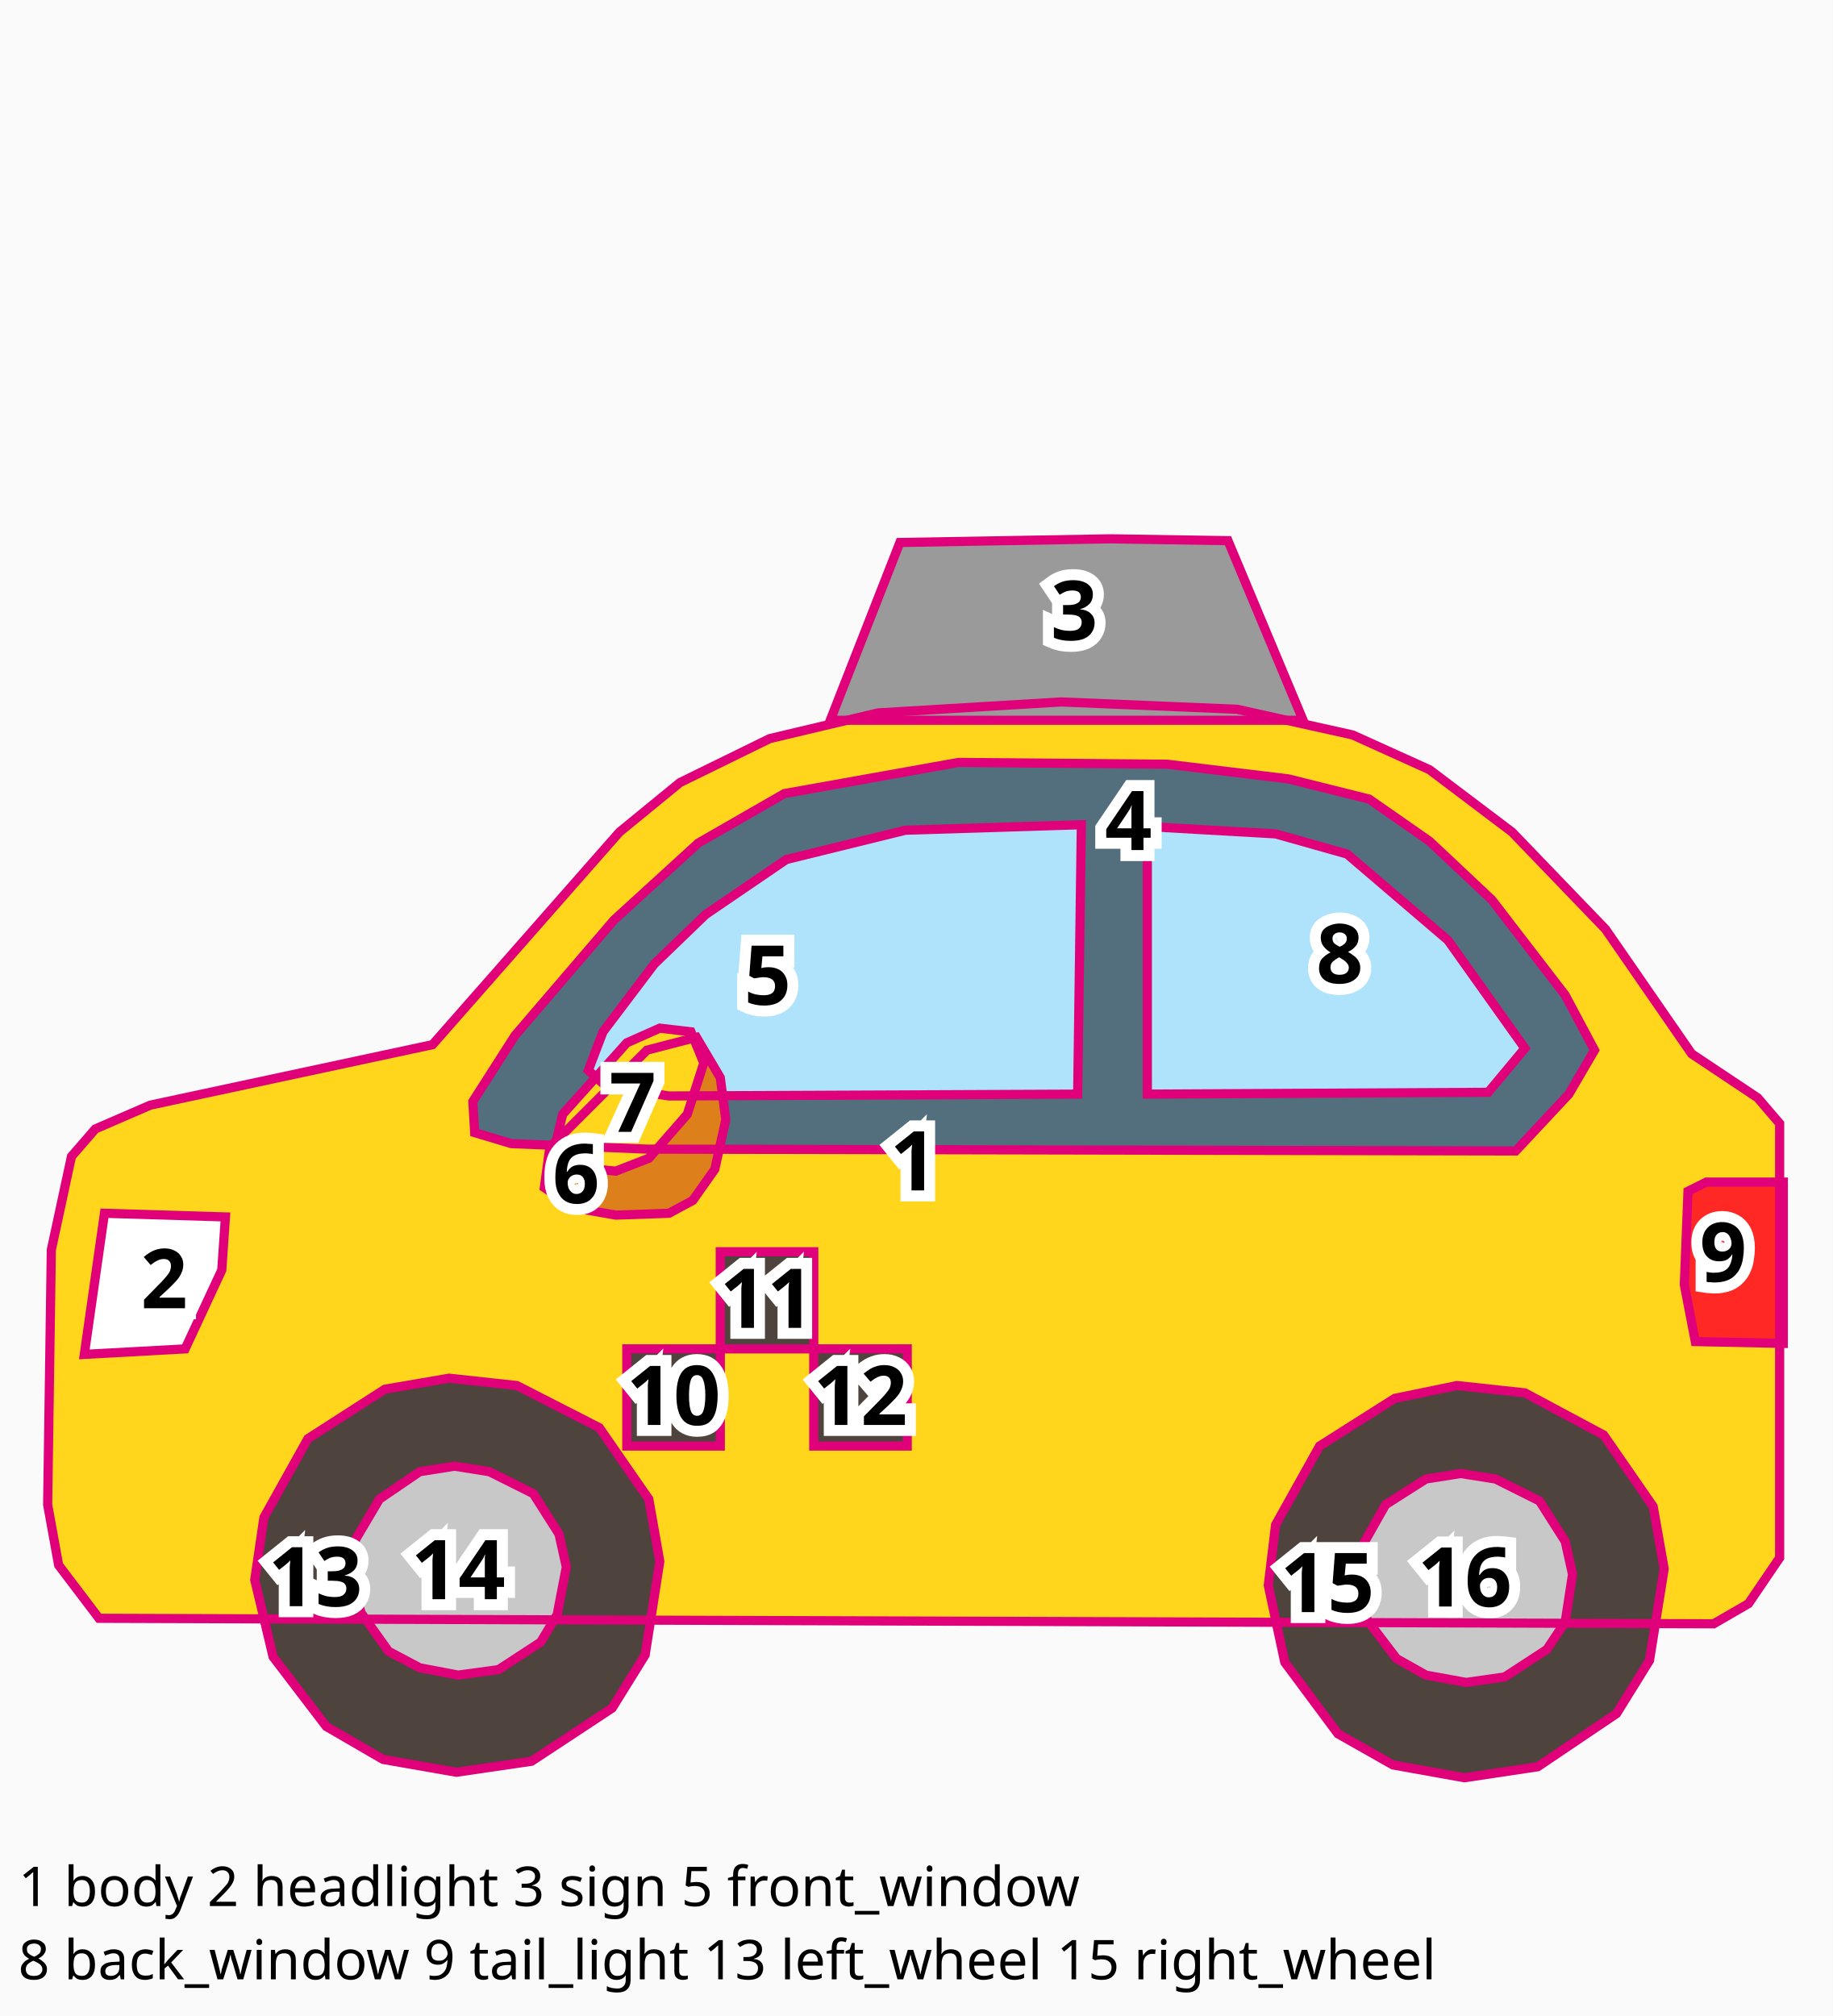
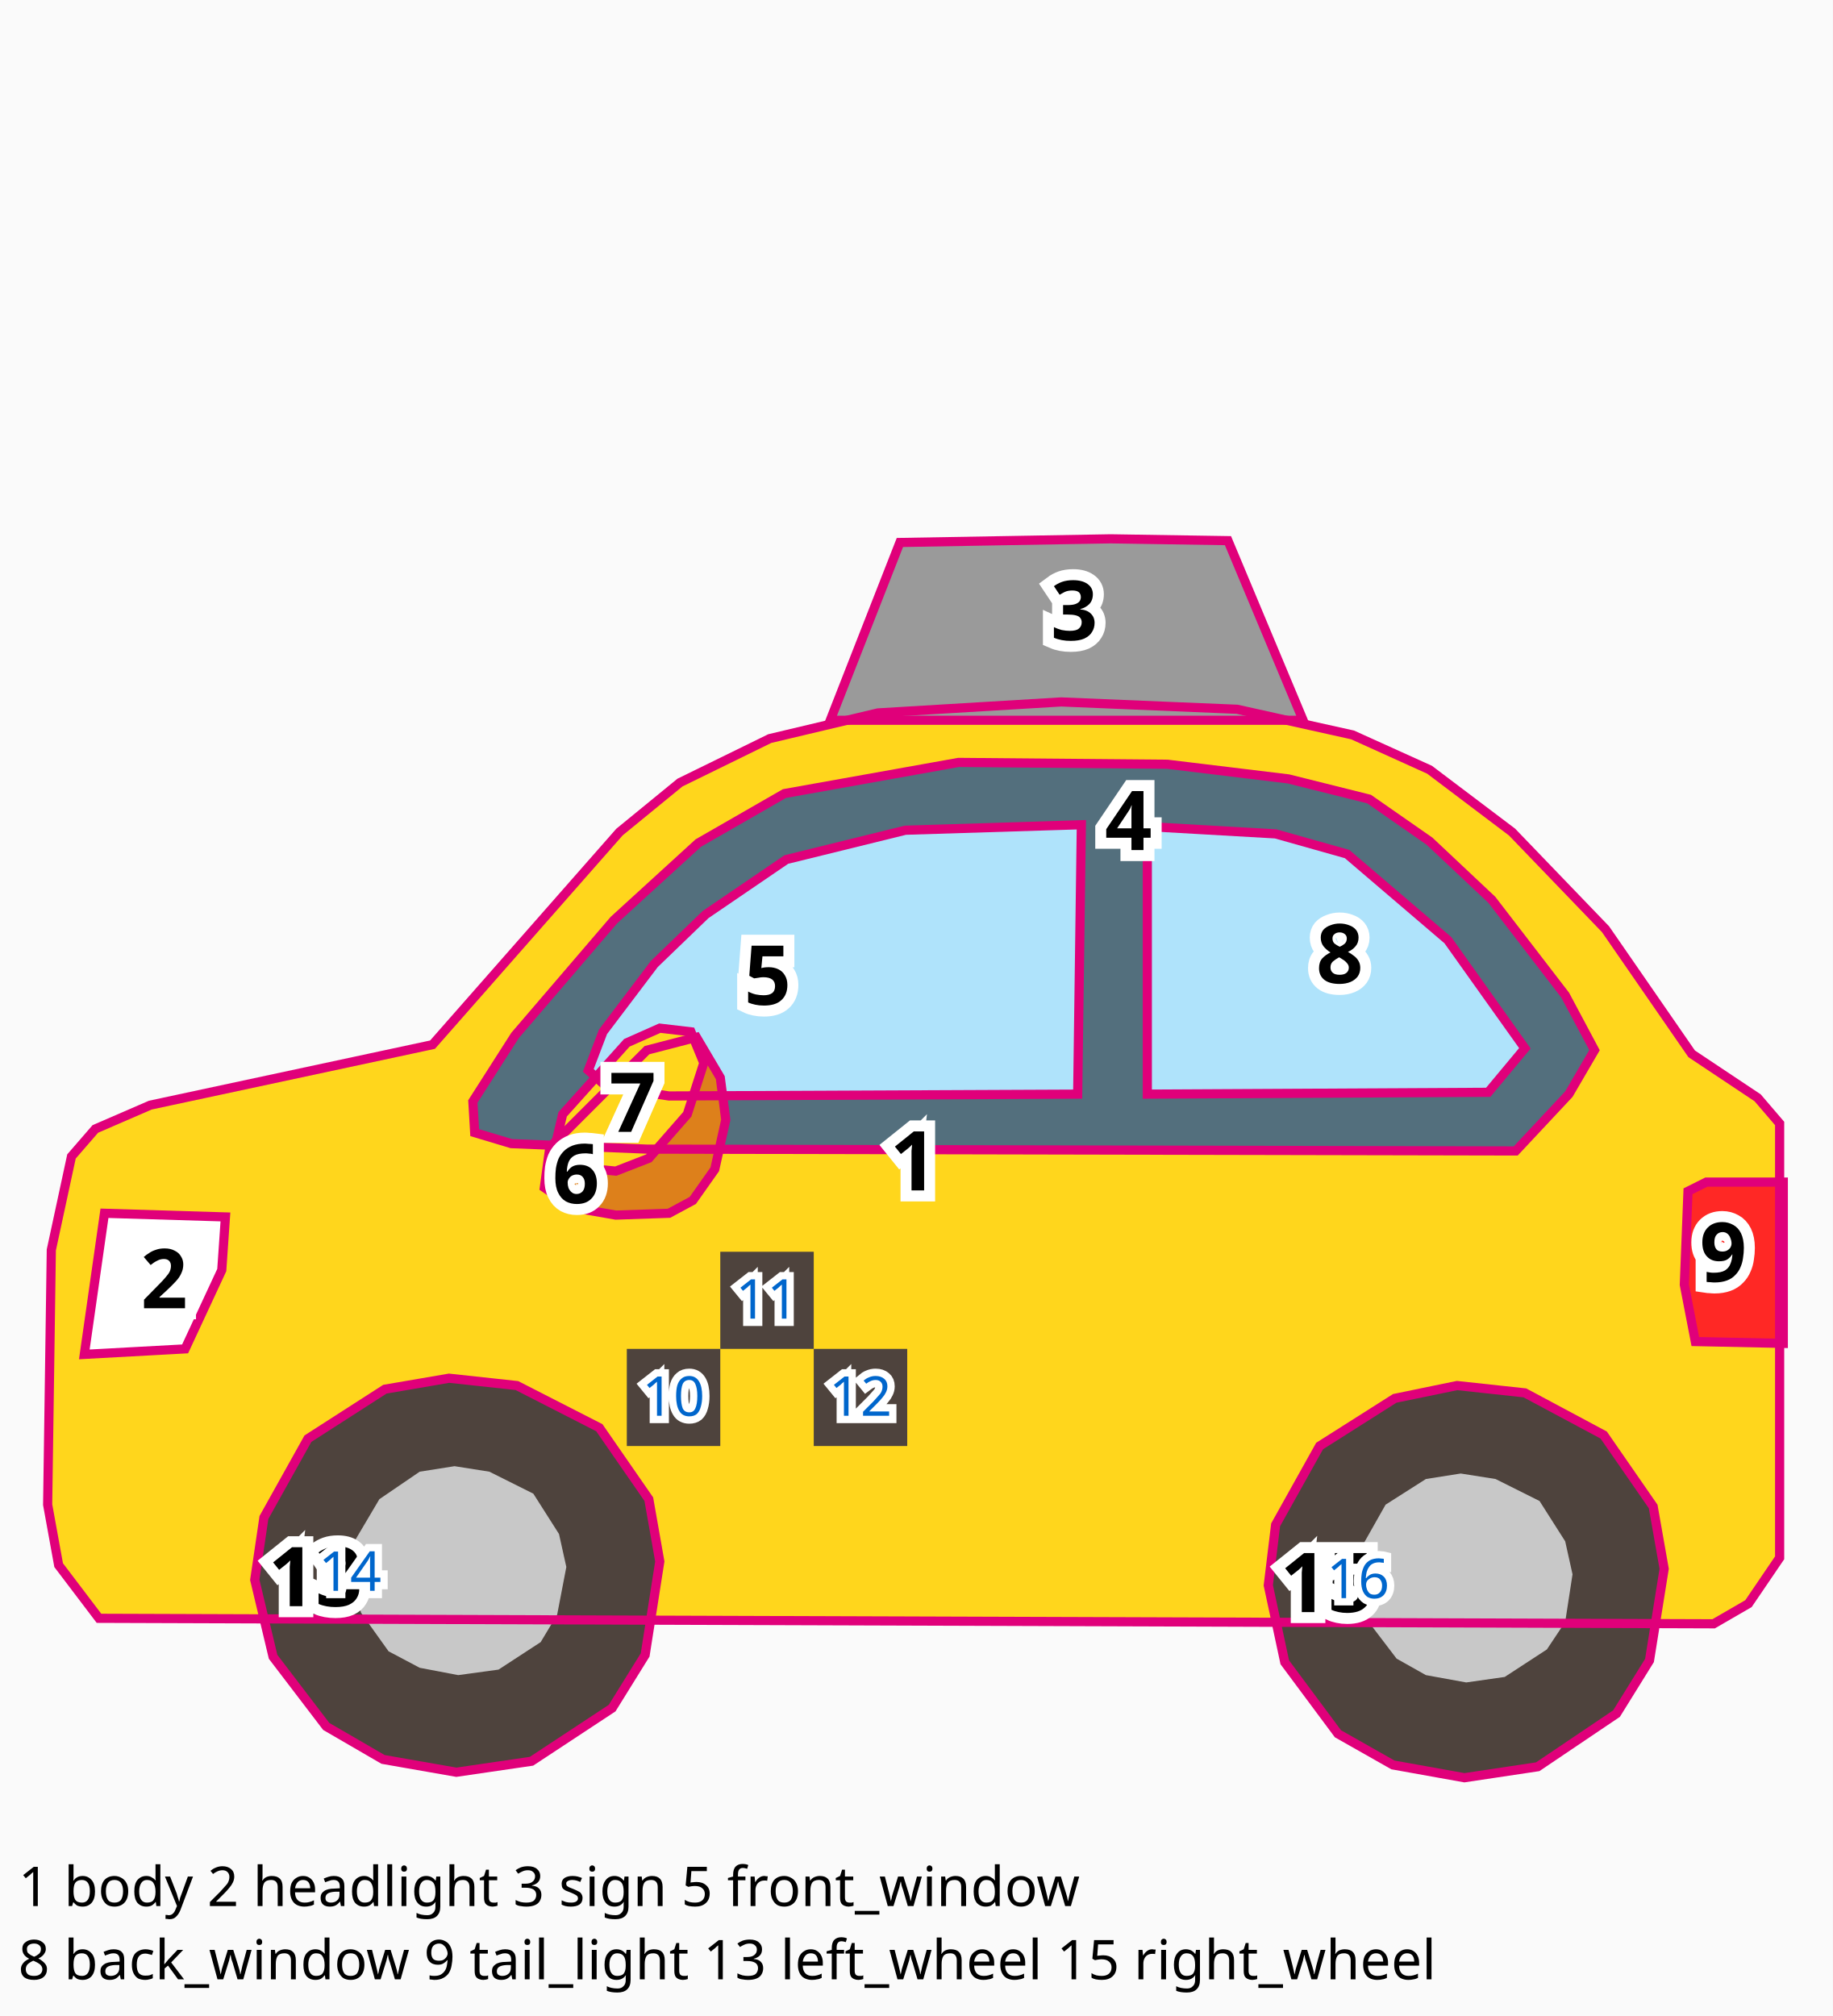
<svg xmlns="http://www.w3.org/2000/svg" viewBox="0 0 100 110" width="320" height="352">
  <rect width="100" height="110" fill="#fafafa" />
  <polygon points="23.6,57 8.2,60.3 5.2,61.6 3.9,63.1 2.8,68.2 2.6,82.1 3.2,85.4 5.4,88.3 93.5,88.6 95.4,87.5 97.1,85 97.1,61.3 95.9,59.9 92.3,57.5 87.6,50.7 82.5,45.4 78,42 73.8,40.1 67.5,38.7 57.9,38.3 47.9,38.9 42,40.3 37.1,42.7 33.8,45.4" fill="#FFD61C" />
  <polygon points="4.6,73.9 10.1,73.6 12.1,69.3 12.3,66.4 5.7,66.2" fill="#FFFFFF" />
  <polygon points="45.3,39.3 71.1,39.3 67,29.5 60.6,29.4 49.1,29.6" fill="#9A9A9A" />
  <polygon points="25.9,61.8 27.9,62.4 35.3,62.7 82.7,62.8 85.6,59.7 87,57.3 85.4,54.3 81.4,49.1 78,45.9 74.7,43.6 70.3,42.5 63.7,41.7 52.3,41.6 42.8,43.3 38.1,46 33.5,50.2 28.1,56.5 25.8,60.1" fill="#536F7D" />
  <polygon points="59,45 49.4,45.3 42.9,46.9 38.5,49.9 35.7,52.6 32.9,56.3 32.1,58.4 33.1,59.3 36.5,59.8 58.8,59.7" fill="#AFE3FB" />
  <polygon points="29.7,64.8 31.3,65.9 33.6,66.3 36.5,66.2 37.8,65.5 39,63.8 39.6,61.1 39.3,58.8 38,56.6 35.3,57.3 30,62.6" fill="#DD801B" />
  <polygon points="33.6,63.9 35.4,63.2 37.5,60.8 38.4,58 37.7,56.3 36,56.1 34.2,56.9 30.7,60.8 30.2,62.9 31.5,63.7" fill="#FFD61C" />
  <polygon points="62.6,45.1 62.6,59.7 81.2,59.6 83.2,57.2 79,51.3 73.5,46.6 69.6,45.5" fill="#AFE3FB" />
  <polygon points="97.3,64.5 93.1,64.5 92.1,65 91.9,70.1 92.5,73.2 97.3,73.3" fill="#FF2825" />
  <rect x="34.2" y="73.6" width="5.1" height="5.3" fill="#4E433D" />
  <rect x="39.3" y="68.3" width="5.1" height="5.3" fill="#4E433D" />
  <rect x="44.4" y="73.6" width="5.1" height="5.3" fill="#4E433D" />
  <polygon points="13.9,86.2 14.9,90.4 17.8,94.2 20.9,96 24.9,96.7 29,96.1 33.4,93.2 35.2,90.3 36,85.2 35.4,81.8 32.7,77.9 28.2,75.6 24.5,75.2 21,75.8 16.8,78.5 14.4,82.8" fill="#4E433D" />
  <polygon points="19.1,85.8 19.7,88 21.2,90.1 22.9,91 25,91.4 27.2,91.1 29.5,89.6 30.4,88.1 30.9,85.5 30.5,83.7 29.1,81.5 26.7,80.3 24.8,80 22.9,80.3 20.7,81.8 19.4,84" fill="#C8C8C8" />
  <polygon points="69.2,86.5 70.1,90.7 73,94.6 76,96.3 79.9,97 83.9,96.4 88.2,93.5 90,90.6 90.8,85.6 90.2,82.2 87.5,78.3 83.2,76 79.5,75.6 76.1,76.3 72,78.9 69.6,83.2" fill="#4E433D" />
  <polygon points="74.1,86.2 74.6,88.4 76.2,90.5 77.8,91.4 80,91.8 82.1,91.5 84.4,90 85.4,88.5 85.8,85.9 85.4,84.1 84,81.9 81.6,80.7 79.7,80.4 77.8,80.7 75.6,82.1 74.3,84.4" fill="#C8C8C8" />
  <polygon points="23.6,57 8.2,60.3 5.2,61.6 3.9,63.1 2.8,68.2 2.6,82.1 3.2,85.4 5.4,88.3 93.5,88.6 95.4,87.5 97.1,85 97.1,61.3 95.9,59.9 92.3,57.5 87.6,50.7 82.5,45.4 78,42 73.8,40.1 67.5,38.7 57.9,38.3 47.9,38.9 42,40.3 37.1,42.7 33.8,45.4" fill="none" stroke="#e0007a" stroke-width="0.5" />
  <polygon points="4.6,73.9 10.1,73.6 12.1,69.3 12.3,66.4 5.7,66.2" fill="none" stroke="#e0007a" stroke-width="0.5" />
  <polygon points="45.3,39.3 71.1,39.3 67,29.5 60.6,29.4 49.1,29.6" fill="none" stroke="#e0007a" stroke-width="0.5" />
  <polygon points="25.9,61.8 27.9,62.4 35.3,62.7 82.7,62.8 85.6,59.7 87,57.3 85.4,54.3 81.4,49.1 78,45.9 74.7,43.6 70.3,42.5 63.7,41.7 52.3,41.6 42.8,43.3 38.1,46 33.5,50.2 28.1,56.5 25.8,60.1" fill="none" stroke="#e0007a" stroke-width="0.5" />
  <polygon points="59,45 49.4,45.3 42.9,46.9 38.5,49.9 35.7,52.6 32.9,56.3 32.1,58.4 33.1,59.3 36.5,59.8 58.8,59.7" fill="none" stroke="#e0007a" stroke-width="0.5" />
  <polygon points="29.7,64.8 31.3,65.9 33.6,66.3 36.5,66.2 37.8,65.5 39,63.8 39.6,61.1 39.3,58.8 38,56.6 35.3,57.3 30,62.6" fill="none" stroke="#e0007a" stroke-width="0.5" />
  <polygon points="33.6,63.9 35.4,63.2 37.5,60.8 38.4,58 37.7,56.3 36,56.1 34.2,56.9 30.7,60.8 30.2,62.9 31.5,63.7" fill="none" stroke="#e0007a" stroke-width="0.5" />
  <polygon points="62.6,45.1 62.6,59.7 81.2,59.6 83.2,57.2 79,51.3 73.5,46.6 69.6,45.5" fill="none" stroke="#e0007a" stroke-width="0.5" />
  <polygon points="97.3,64.5 93.1,64.5 92.1,65 91.9,70.1 92.5,73.2 97.3,73.3" fill="none" stroke="#e0007a" stroke-width="0.5" />
-   <rect x="34.2" y="73.6" width="5.1" height="5.3" fill="none" stroke="#e0007a" stroke-width="0.5" />
-   <rect x="39.3" y="68.3" width="5.1" height="5.3" fill="none" stroke="#e0007a" stroke-width="0.5" />
-   <rect x="44.4" y="73.6" width="5.1" height="5.3" fill="none" stroke="#e0007a" stroke-width="0.5" />
  <polygon points="13.9,86.2 14.9,90.4 17.8,94.2 20.9,96 24.9,96.7 29,96.1 33.4,93.2 35.2,90.3 36,85.2 35.4,81.8 32.7,77.9 28.2,75.6 24.5,75.2 21,75.8 16.8,78.5 14.4,82.8" fill="none" stroke="#e0007a" stroke-width="0.5" />
-   <polygon points="19.1,85.8 19.7,88 21.2,90.1 22.9,91 25,91.4 27.2,91.1 29.5,89.6 30.4,88.1 30.9,85.5 30.5,83.7 29.1,81.5 26.7,80.3 24.8,80 22.9,80.3 20.7,81.8 19.4,84" fill="none" stroke="#e0007a" stroke-width="0.5" />
  <polygon points="69.2,86.5 70.1,90.7 73,94.6 76,96.3 79.9,97 83.9,96.4 88.2,93.5 90,90.6 90.8,85.6 90.2,82.2 87.5,78.3 83.2,76 79.5,75.6 76.1,76.3 72,78.9 69.6,83.2" fill="none" stroke="#e0007a" stroke-width="0.5" />
-   <polygon points="74.1,86.2 74.6,88.4 76.2,90.5 77.8,91.4 80,91.8 82.1,91.5 84.4,90 85.4,88.5 85.8,85.9 85.4,84.1 84,81.9 81.6,80.7 79.7,80.4 77.8,80.7 75.6,82.1 74.3,84.4" fill="none" stroke="#e0007a" stroke-width="0.5" />
  <text x="49.85" y="64.95" font-size="4.5" font-family="sans-serif" font-weight="bold" text-anchor="middle" stroke="#fff" stroke-width="1.2" paint-order="stroke" fill="#000">1</text>
  <text x="8.96" y="71.38" font-size="4.5" font-family="sans-serif" font-weight="bold" text-anchor="middle" stroke="#fff" stroke-width="1.2" paint-order="stroke" fill="#000">2</text>
  <text x="58.62" y="34.92" font-size="4.5" font-family="sans-serif" font-weight="bold" text-anchor="middle" stroke="#fff" stroke-width="1.2" paint-order="stroke" fill="#000">3</text>
  <text x="61.57" y="46.38" font-size="4.5" font-family="sans-serif" font-weight="bold" text-anchor="middle" stroke="#fff" stroke-width="1.2" paint-order="stroke" fill="#000">4</text>
  <text x="41.89" y="54.82" font-size="4.5" font-family="sans-serif" font-weight="bold" text-anchor="middle" stroke="#fff" stroke-width="1.2" paint-order="stroke" fill="#000">5</text>
  <text x="31.43" y="65.65" font-size="4.5" font-family="sans-serif" font-weight="bold" text-anchor="middle" stroke="#fff" stroke-width="1.2" paint-order="stroke" fill="#000">6</text>
  <text x="34.52" y="61.76" font-size="4.5" font-family="sans-serif" font-weight="bold" text-anchor="middle" stroke="#fff" stroke-width="1.2" paint-order="stroke" fill="#000">7</text>
  <text x="73.1" y="53.64" font-size="4.5" font-family="sans-serif" font-weight="bold" text-anchor="middle" stroke="#fff" stroke-width="1.2" paint-order="stroke" fill="#000">8</text>
  <text x="94.03" y="69.93" font-size="4.5" font-family="sans-serif" font-weight="bold" text-anchor="middle" stroke="#fff" stroke-width="1.2" paint-order="stroke" fill="#000">9</text>
-   <text x="36.75" y="77.75" font-size="4.5" font-family="sans-serif" font-weight="bold" text-anchor="middle" stroke="#fff" stroke-width="1.2" paint-order="stroke" fill="#000">10</text>
-   <text x="41.85" y="72.45" font-size="4.5" font-family="sans-serif" font-weight="bold" text-anchor="middle" stroke="#fff" stroke-width="1.2" paint-order="stroke" fill="#000">11</text>
-   <text x="46.95" y="77.75" font-size="4.5" font-family="sans-serif" font-weight="bold" text-anchor="middle" stroke="#fff" stroke-width="1.2" paint-order="stroke" fill="#000">12</text>
+   <text x="36.75" y="77.25" font-size="3" font-family="sans-serif" text-anchor="middle" stroke="#fff" stroke-width="0.8" paint-order="stroke" fill="#06c">10</text>
+   <text x="41.85" y="71.95" font-size="3" font-family="sans-serif" text-anchor="middle" stroke="#fff" stroke-width="0.8" paint-order="stroke" fill="#06c">11</text>
+   <text x="46.95" y="77.25" font-size="3" font-family="sans-serif" text-anchor="middle" stroke="#fff" stroke-width="0.8" paint-order="stroke" fill="#06c">12</text>
  <text x="17.21" y="87.64" font-size="4.5" font-family="sans-serif" font-weight="bold" text-anchor="middle" stroke="#fff" stroke-width="1.2" paint-order="stroke" fill="#000">13</text>
-   <text x="25" y="87.26" font-size="4.5" font-family="sans-serif" font-weight="bold" text-anchor="middle" stroke="#fff" stroke-width="1.2" paint-order="stroke" fill="#000">14</text>
+   <text x="19.1" y="86.8" font-size="3" font-family="sans-serif" text-anchor="middle" stroke="#fff" stroke-width="0.8" paint-order="stroke" fill="#06c">14</text>
  <text x="72.43" y="87.96" font-size="4.5" font-family="sans-serif" font-weight="bold" text-anchor="middle" stroke="#fff" stroke-width="1.2" paint-order="stroke" fill="#000">15</text>
-   <text x="79.92" y="87.66" font-size="4.5" font-family="sans-serif" font-weight="bold" text-anchor="middle" stroke="#fff" stroke-width="1.2" paint-order="stroke" fill="#000">16</text>
+   <text x="74.1" y="87.2" font-size="3" font-family="sans-serif" text-anchor="middle" stroke="#fff" stroke-width="0.8" paint-order="stroke" fill="#06c">16</text>
  <text x="1" y="104" font-size="3" font-family="sans-serif">1 body   2 headlight   3 sign   5 front_window</text>
  <text x="1" y="108" font-size="3" font-family="sans-serif">8 back_window   9 tail_light   13 left_wheel   15 right_wheel</text>
</svg>
